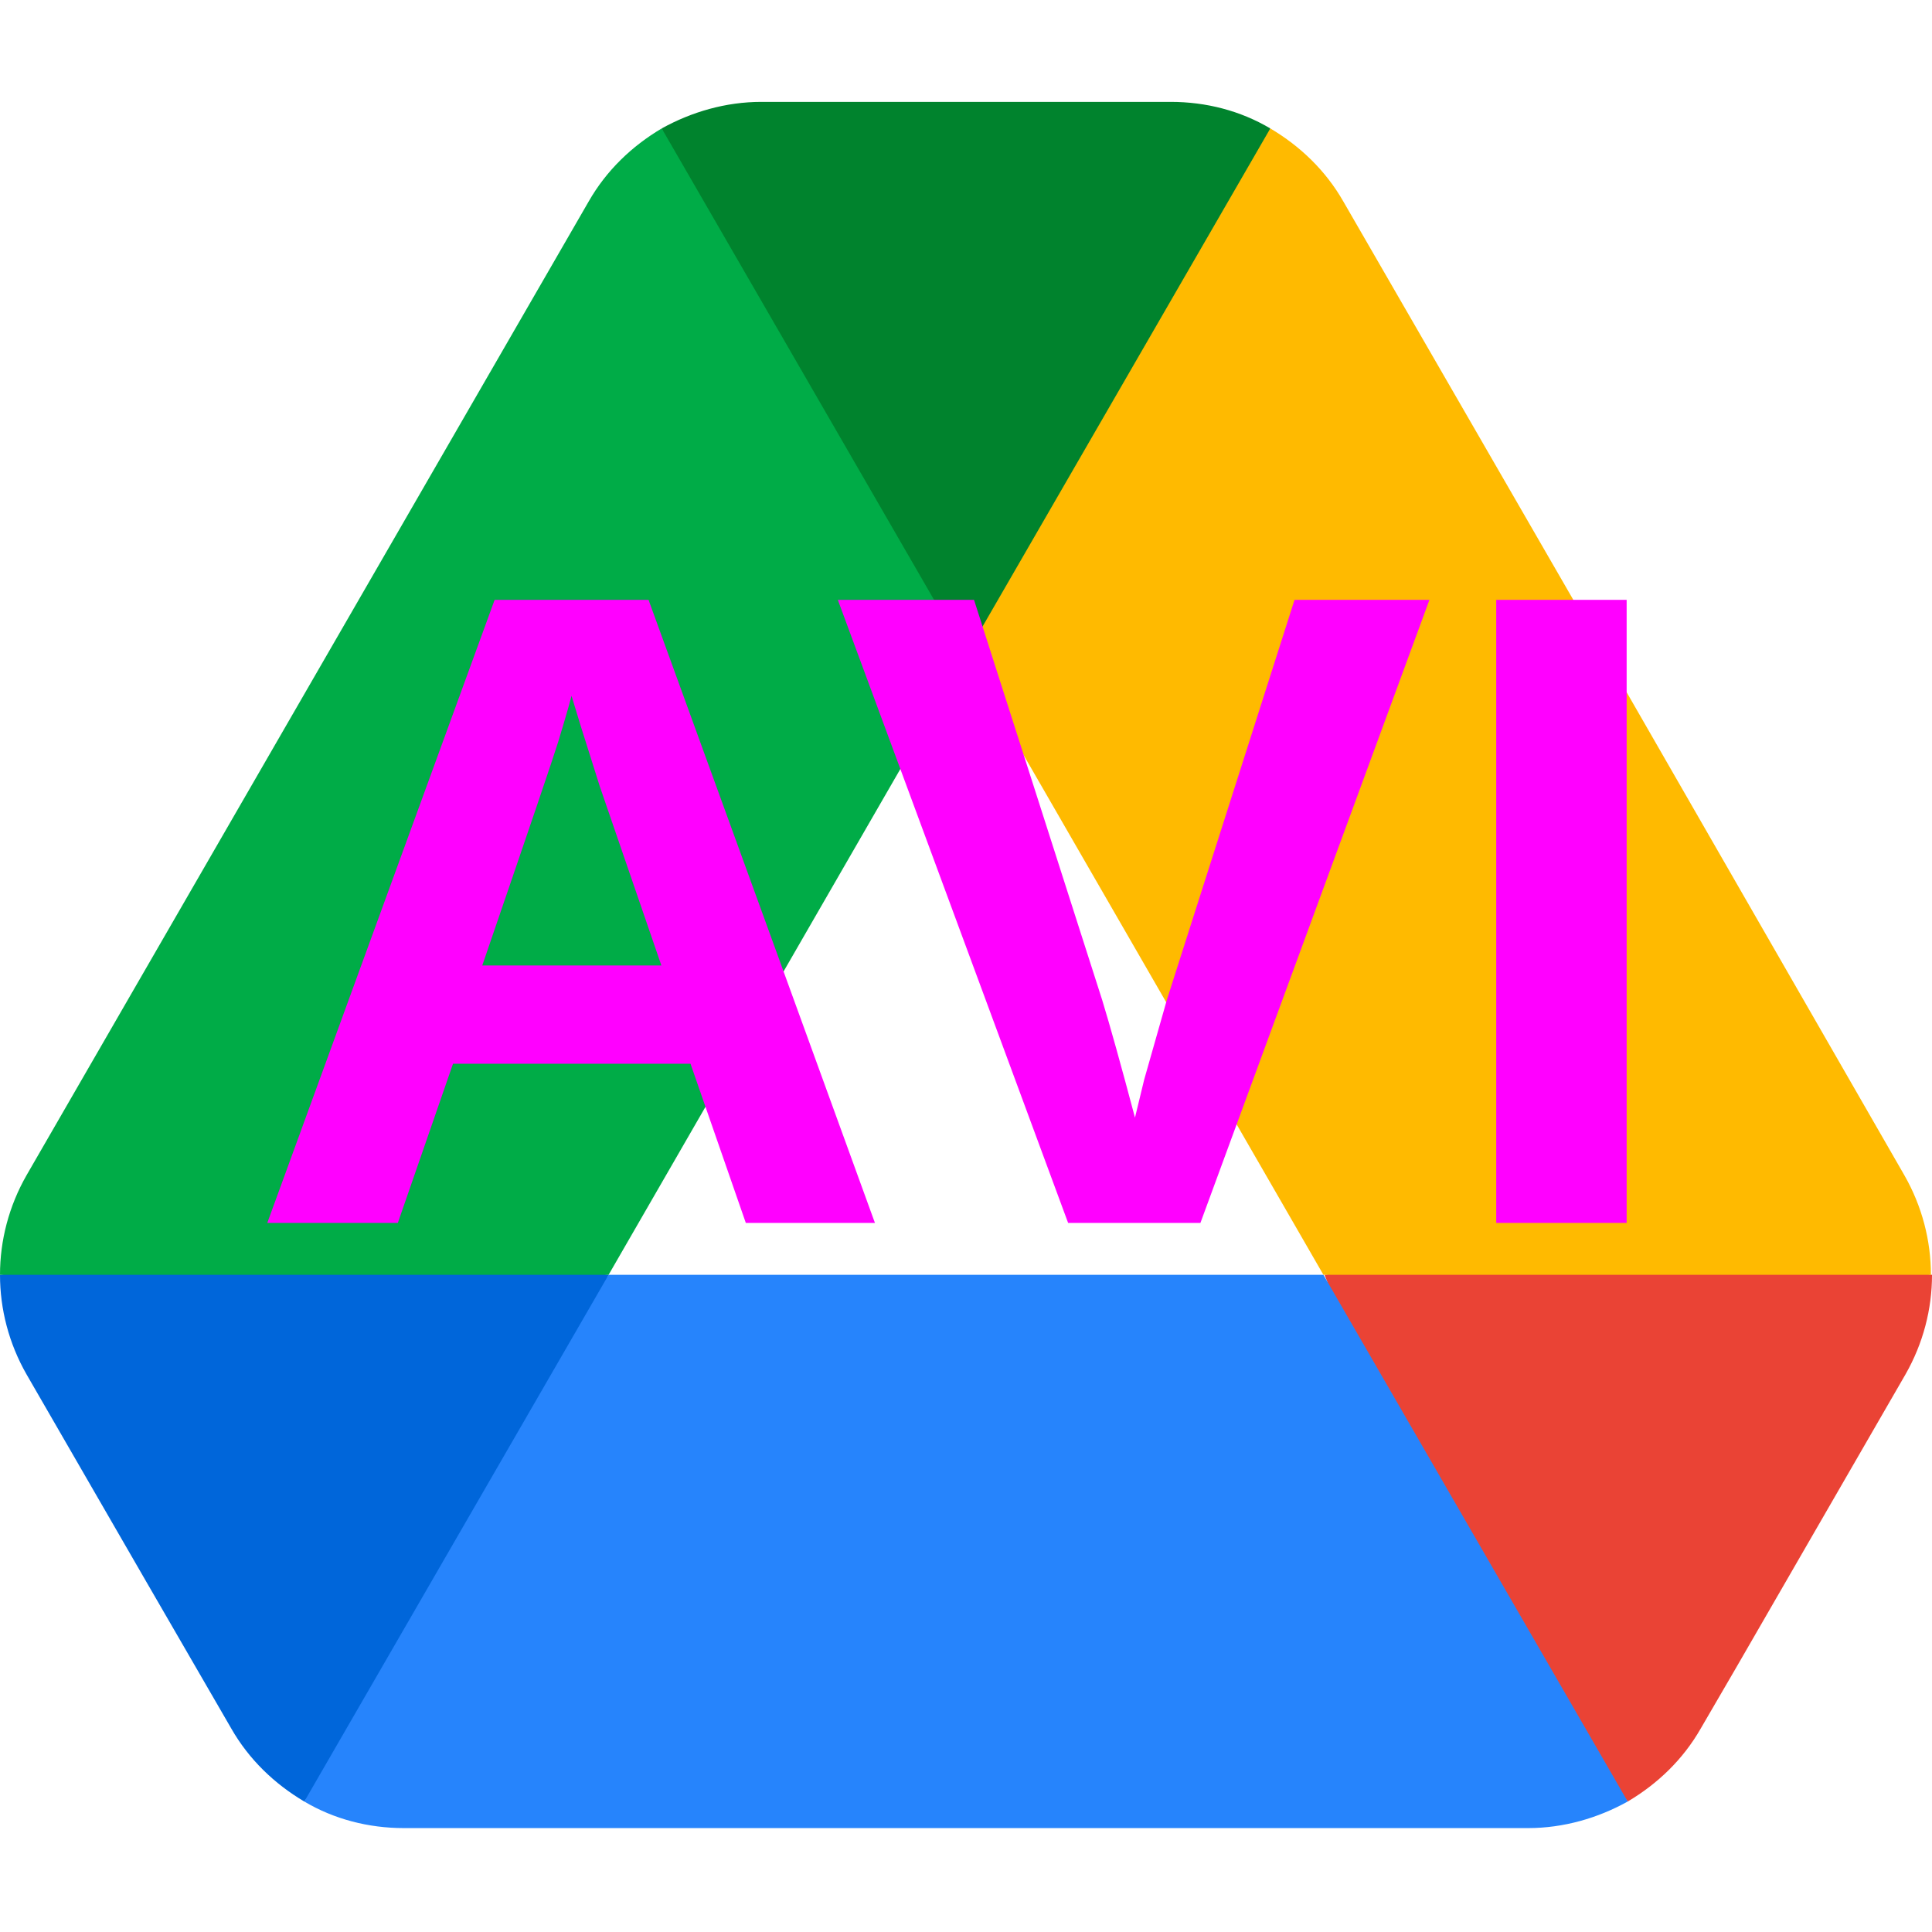
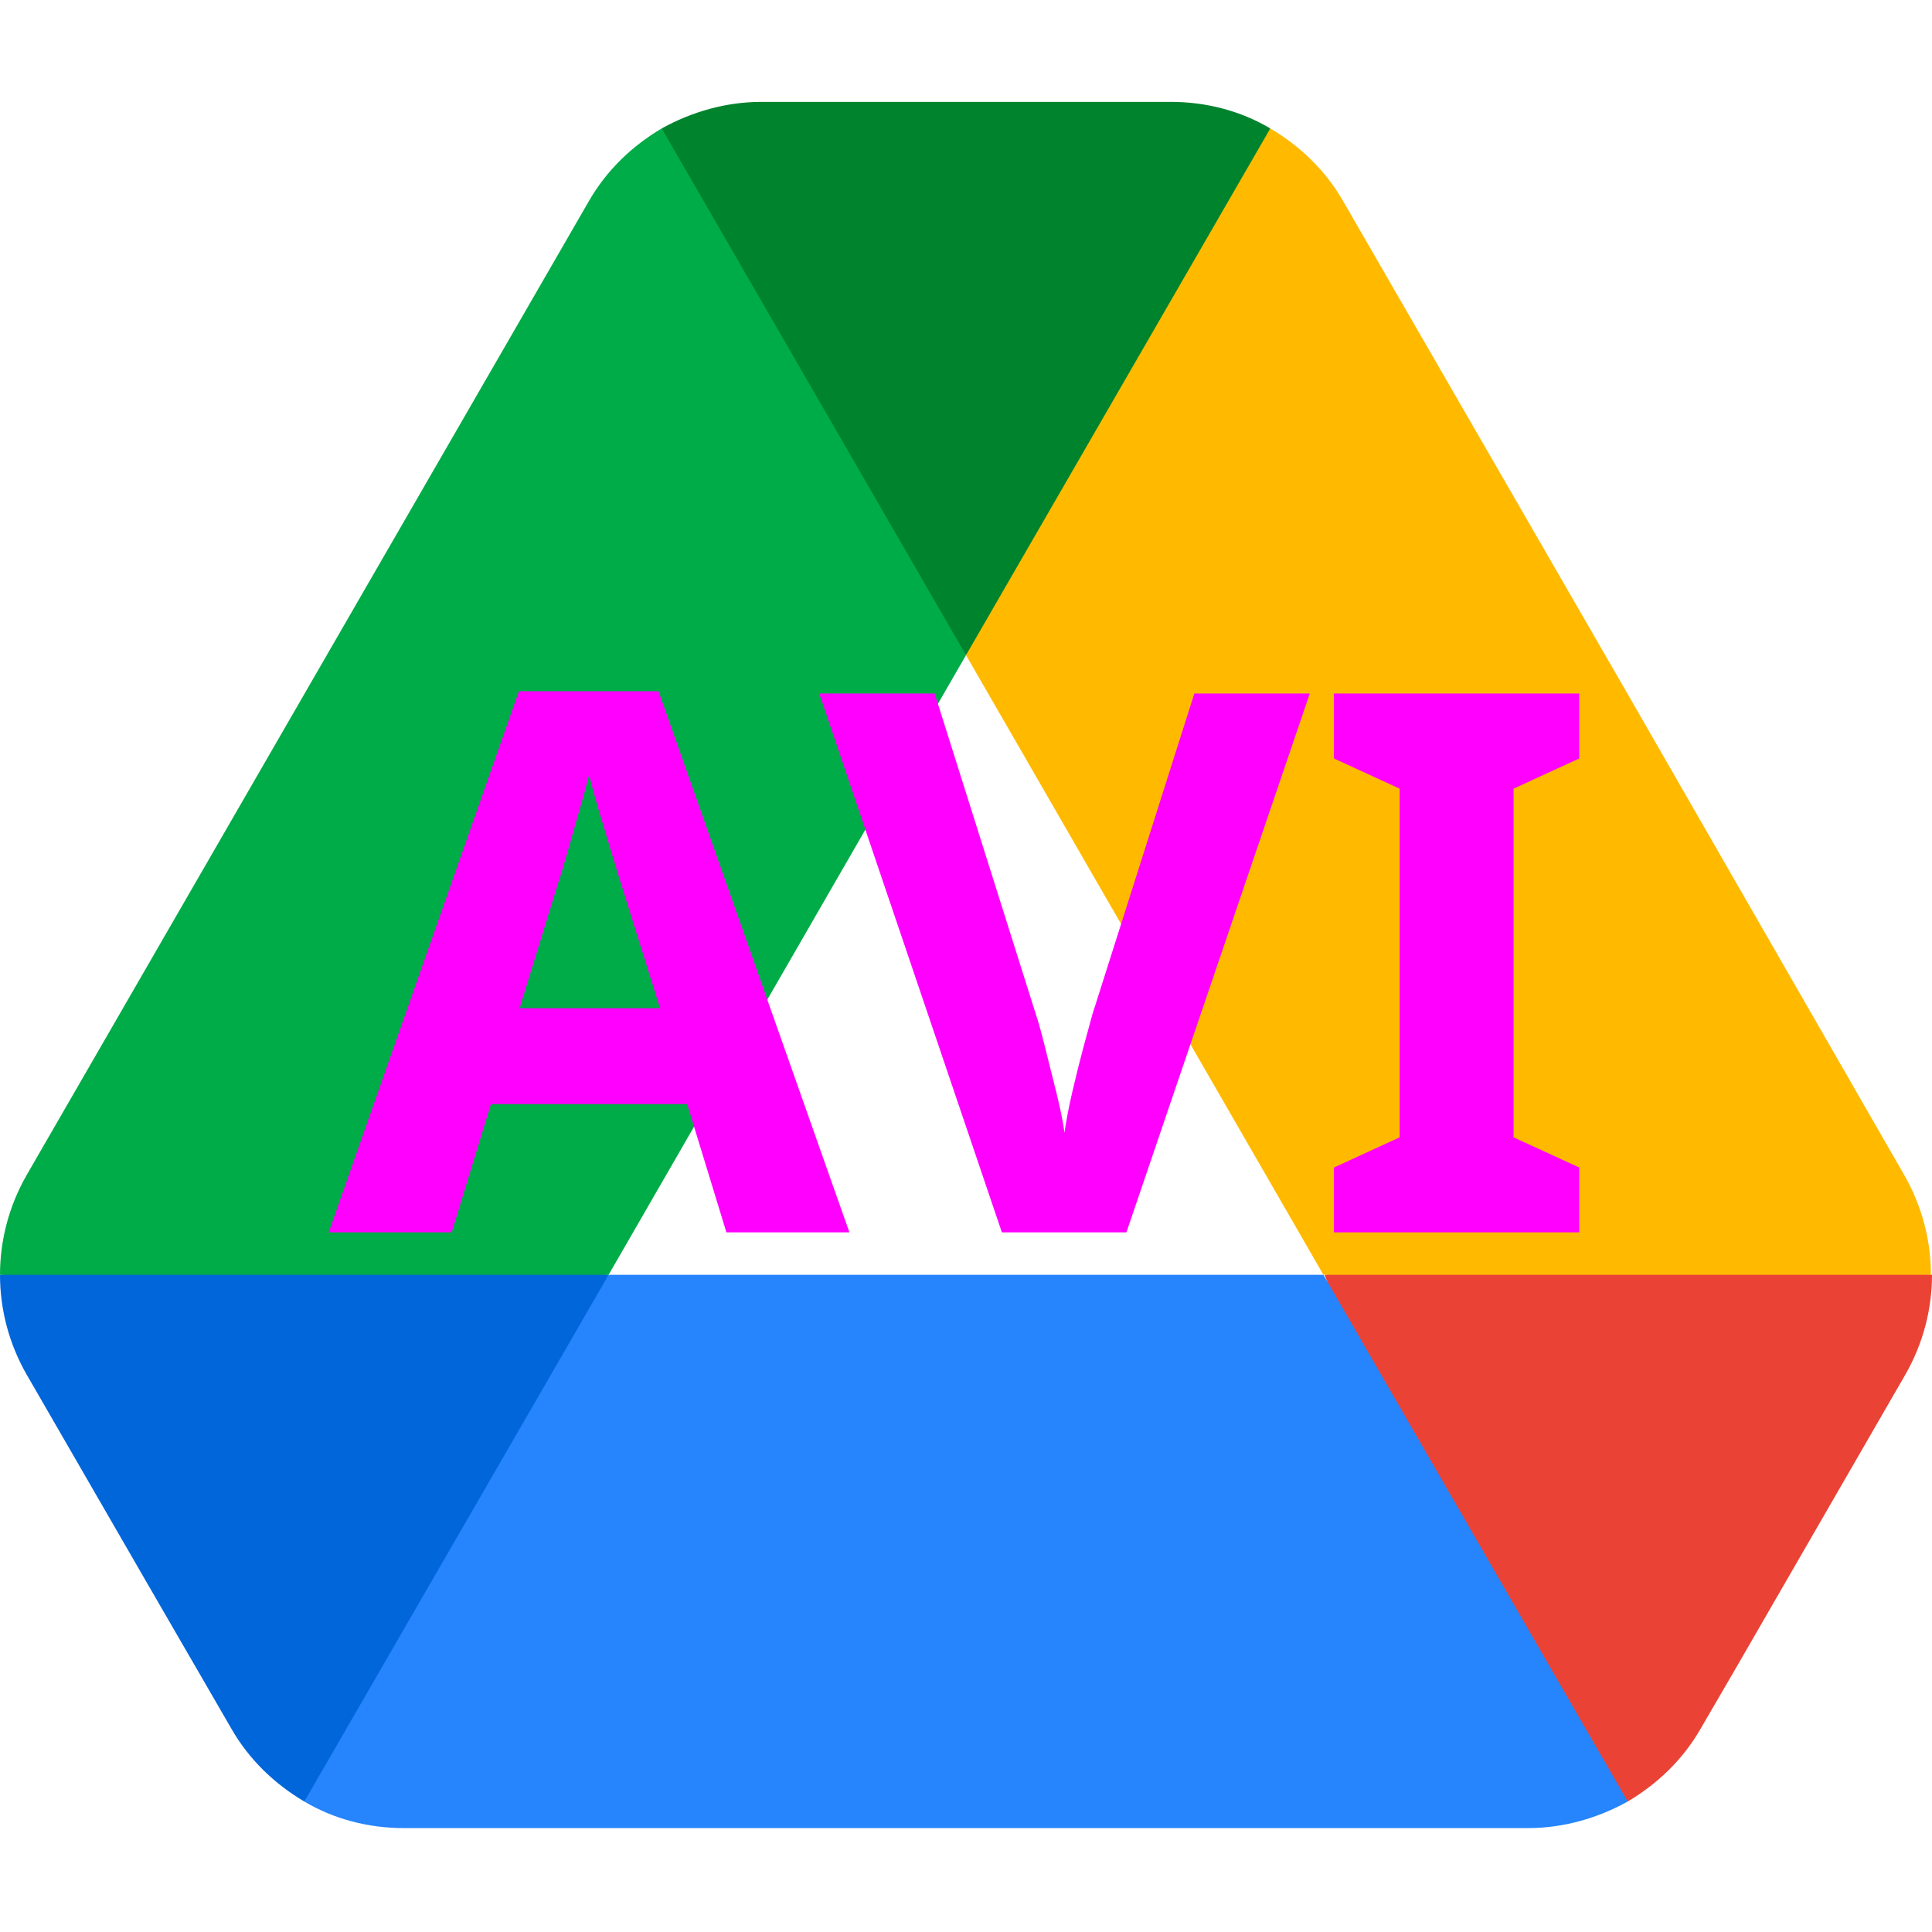
<svg xmlns="http://www.w3.org/2000/svg" viewBox="0 -13.5 256 256">
  <path d="M19.354,196.034 L30.644,215.535 C32.99,219.64 36.362,222.866 40.321,225.212 C51.66,210.818 59.553,199.773 64.001,192.075 C68.514,184.264 74.061,172.045 80.642,155.42 C62.906,153.085 49.466,151.918 40.321,151.918 C31.545,151.918 18.105,153.085 0,155.42 C0,159.965 1.173,164.51 3.519,168.616 L19.354,196.034 Z" fill="#0066DA" />
  <path d="M215.681,225.212 C219.64,222.866 223.013,219.64 225.358,215.535 L230.05,207.471 L252.484,168.616 C254.829,164.51 256.002,159.965 256.002,155.42 C237.793,153.085 224.377,151.918 215.755,151.918 C206.489,151.918 193.073,153.085 175.507,155.42 C182.01,172.136 187.484,184.355 191.929,192.075 C196.412,199.864 204.33,210.909 215.681,225.212 Z" fill="#EA4335" />
  <path d="M128.001,73.311 C141.121,57.466 150.163,45.247 155.126,36.656 C159.123,29.738 163.522,18.692 168.322,3.519 C164.363,1.173 159.818,0 155.126,0 L100.876,0 C96.184,0 91.639,1.32 87.68,3.519 C93.786,20.921 98.968,33.306 103.224,40.673 C107.928,48.815 116.187,59.694 128.001,73.311 Z" fill="#00832D" />
  <path d="M175.36,155.42 L80.642,155.42 L40.321,225.212 C44.28,227.558 48.825,228.731 53.517,228.731 L202.485,228.731 C207.177,228.731 211.723,227.411 215.681,225.212 L175.36,155.42 Z" fill="#2684FC" />
  <path d="M128.001,73.311 L87.68,3.519 C83.721,5.865 80.349,9.09 78.003,13.196 L3.519,142.224 C1.173,146.329 0,150.874 0,155.42 L80.642,155.42 L128.001,73.311 Z" fill="#00AC47" />
  <path d="M215.242,77.71 L177.999,13.196 C175.654,9.09 172.281,5.865 168.322,3.519 L128.001,73.311 L175.36,155.42 L255.856,155.42 C255.856,150.874 254.683,146.329 252.337,142.224 L215.242,77.71 Z" fill="#FFBA00" />
-   <text x="128" y="114.5" text-anchor="middle" dominant-baseline="middle" font-size="120" font-weight="bold" fill="magenta" font-family="Arial, Helvetica, sans-serif">
+   <text x="128" y="114.5" text-anchor="middle" dominant-baseline="middle" font-size="100" font-weight="bold" fill="magenta" font-family="Verdana">
	AVI
</text>
</svg>
